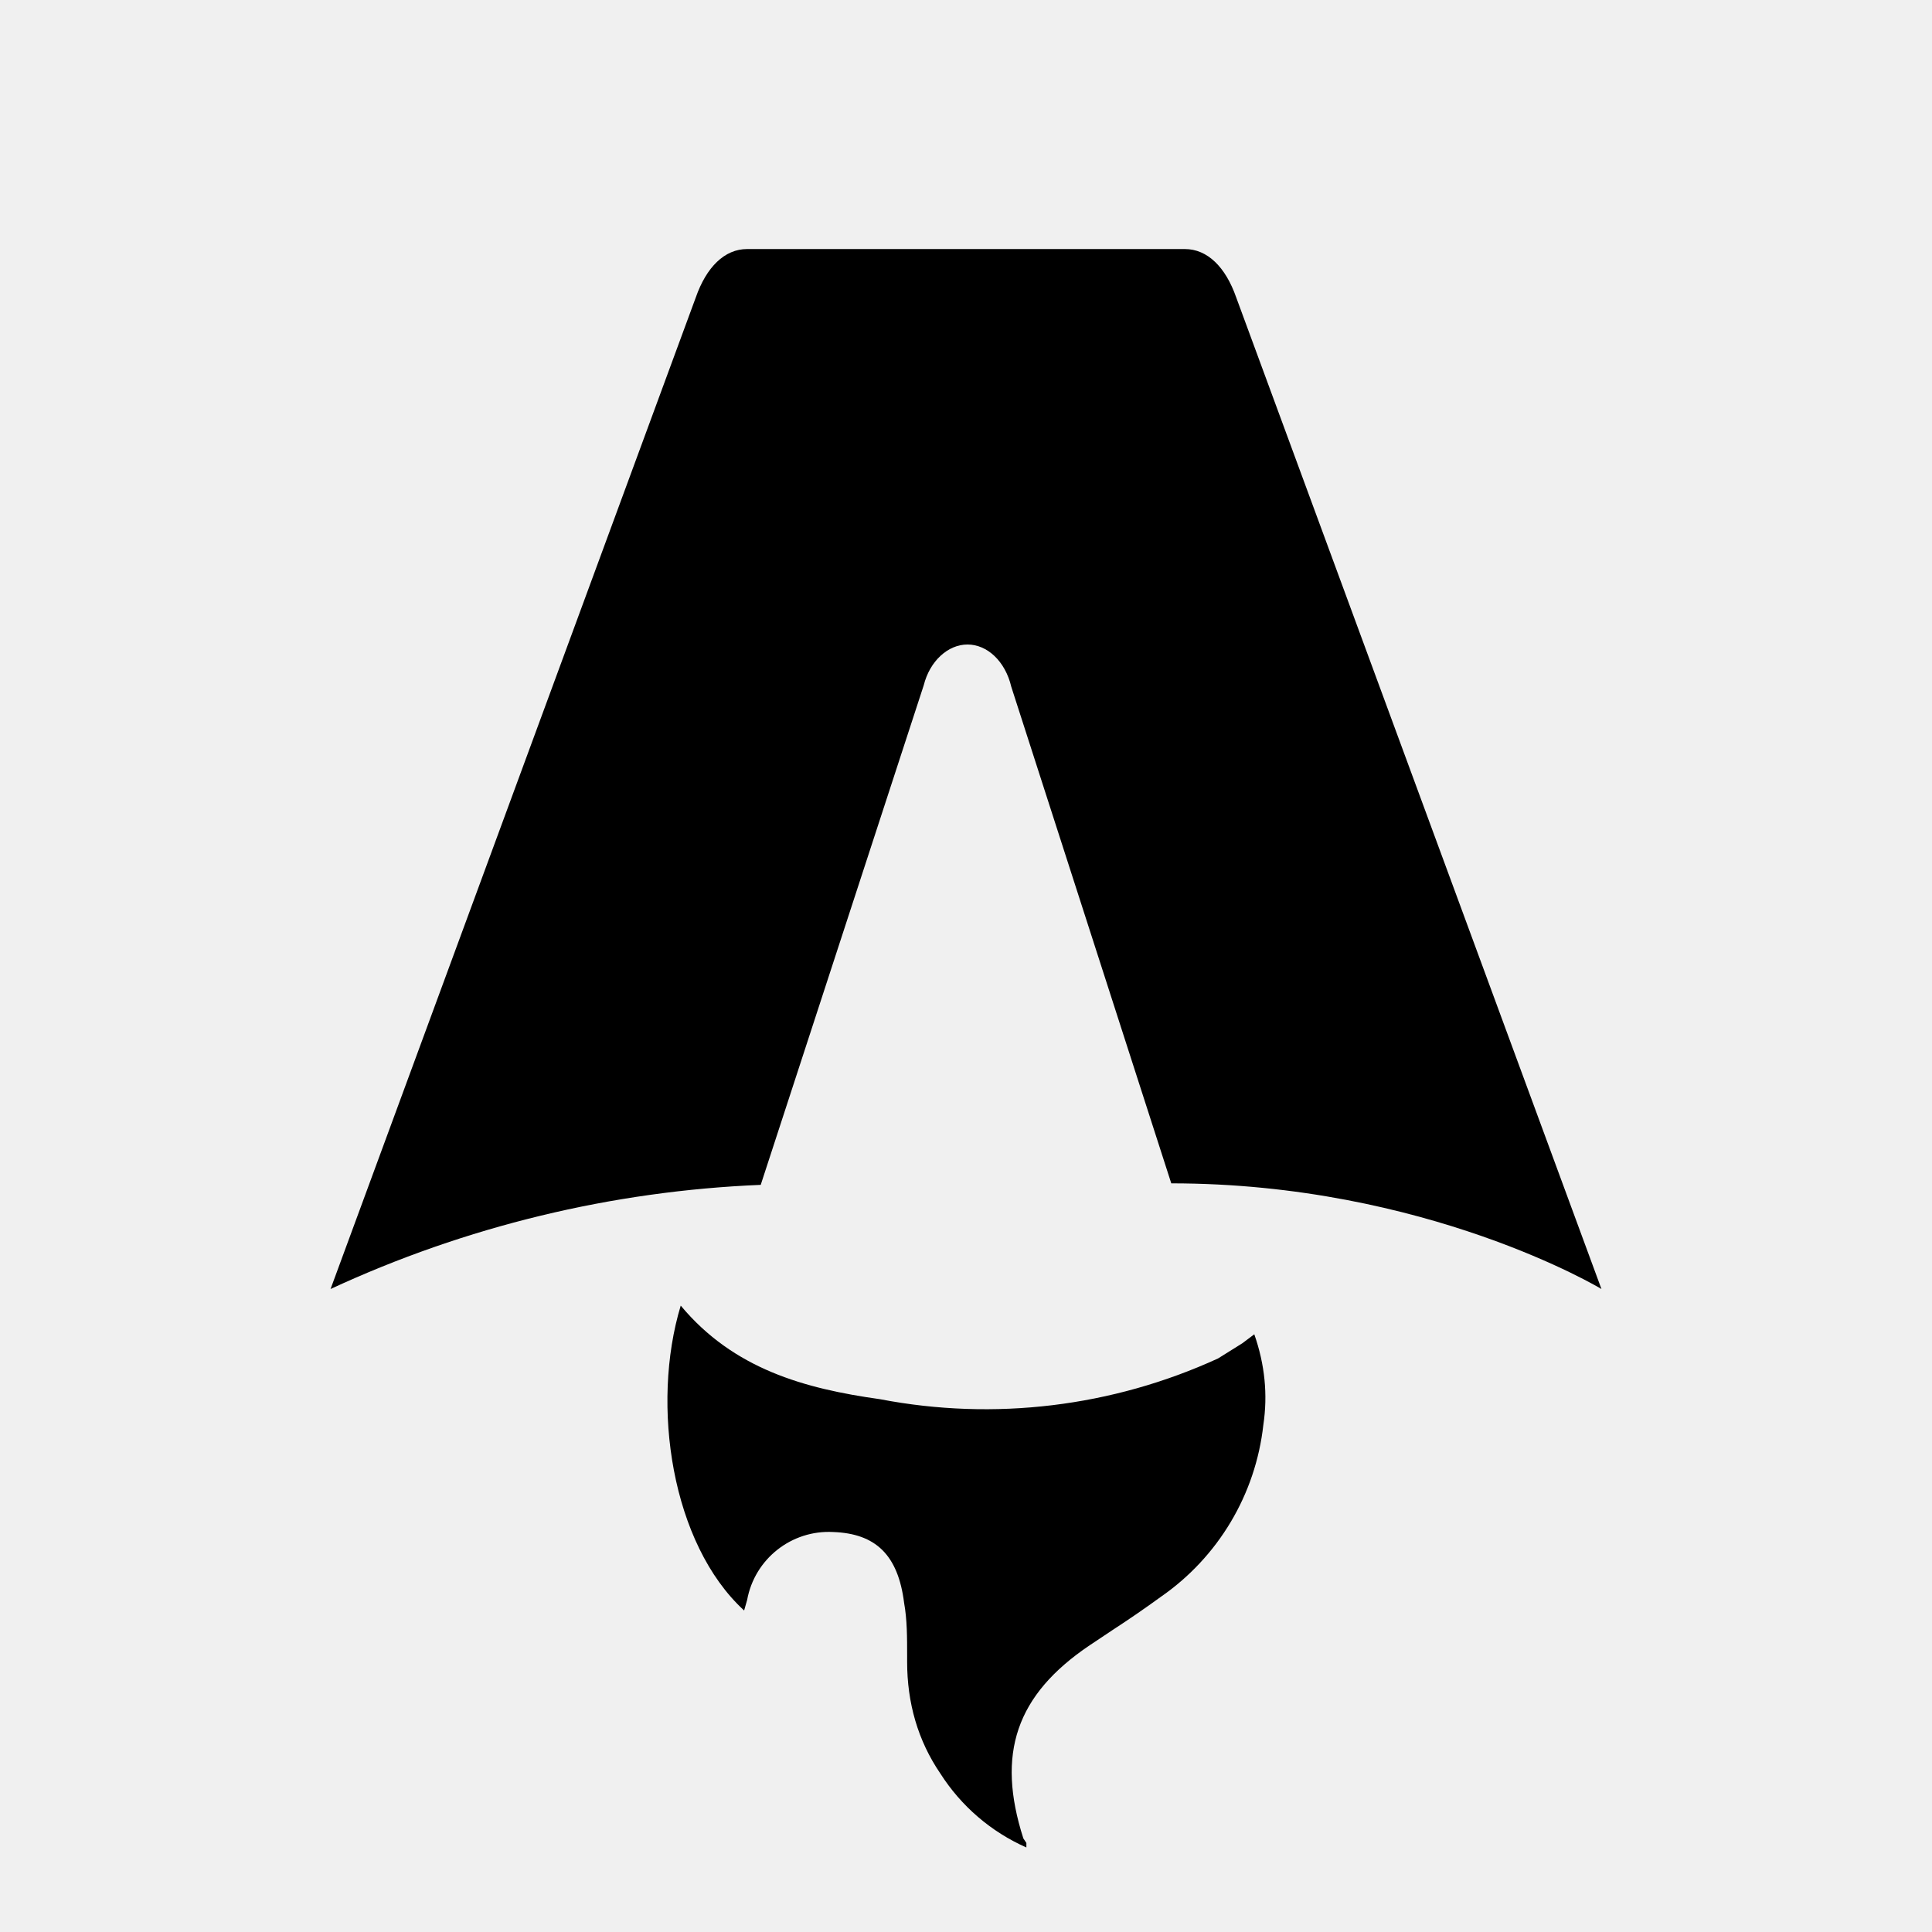
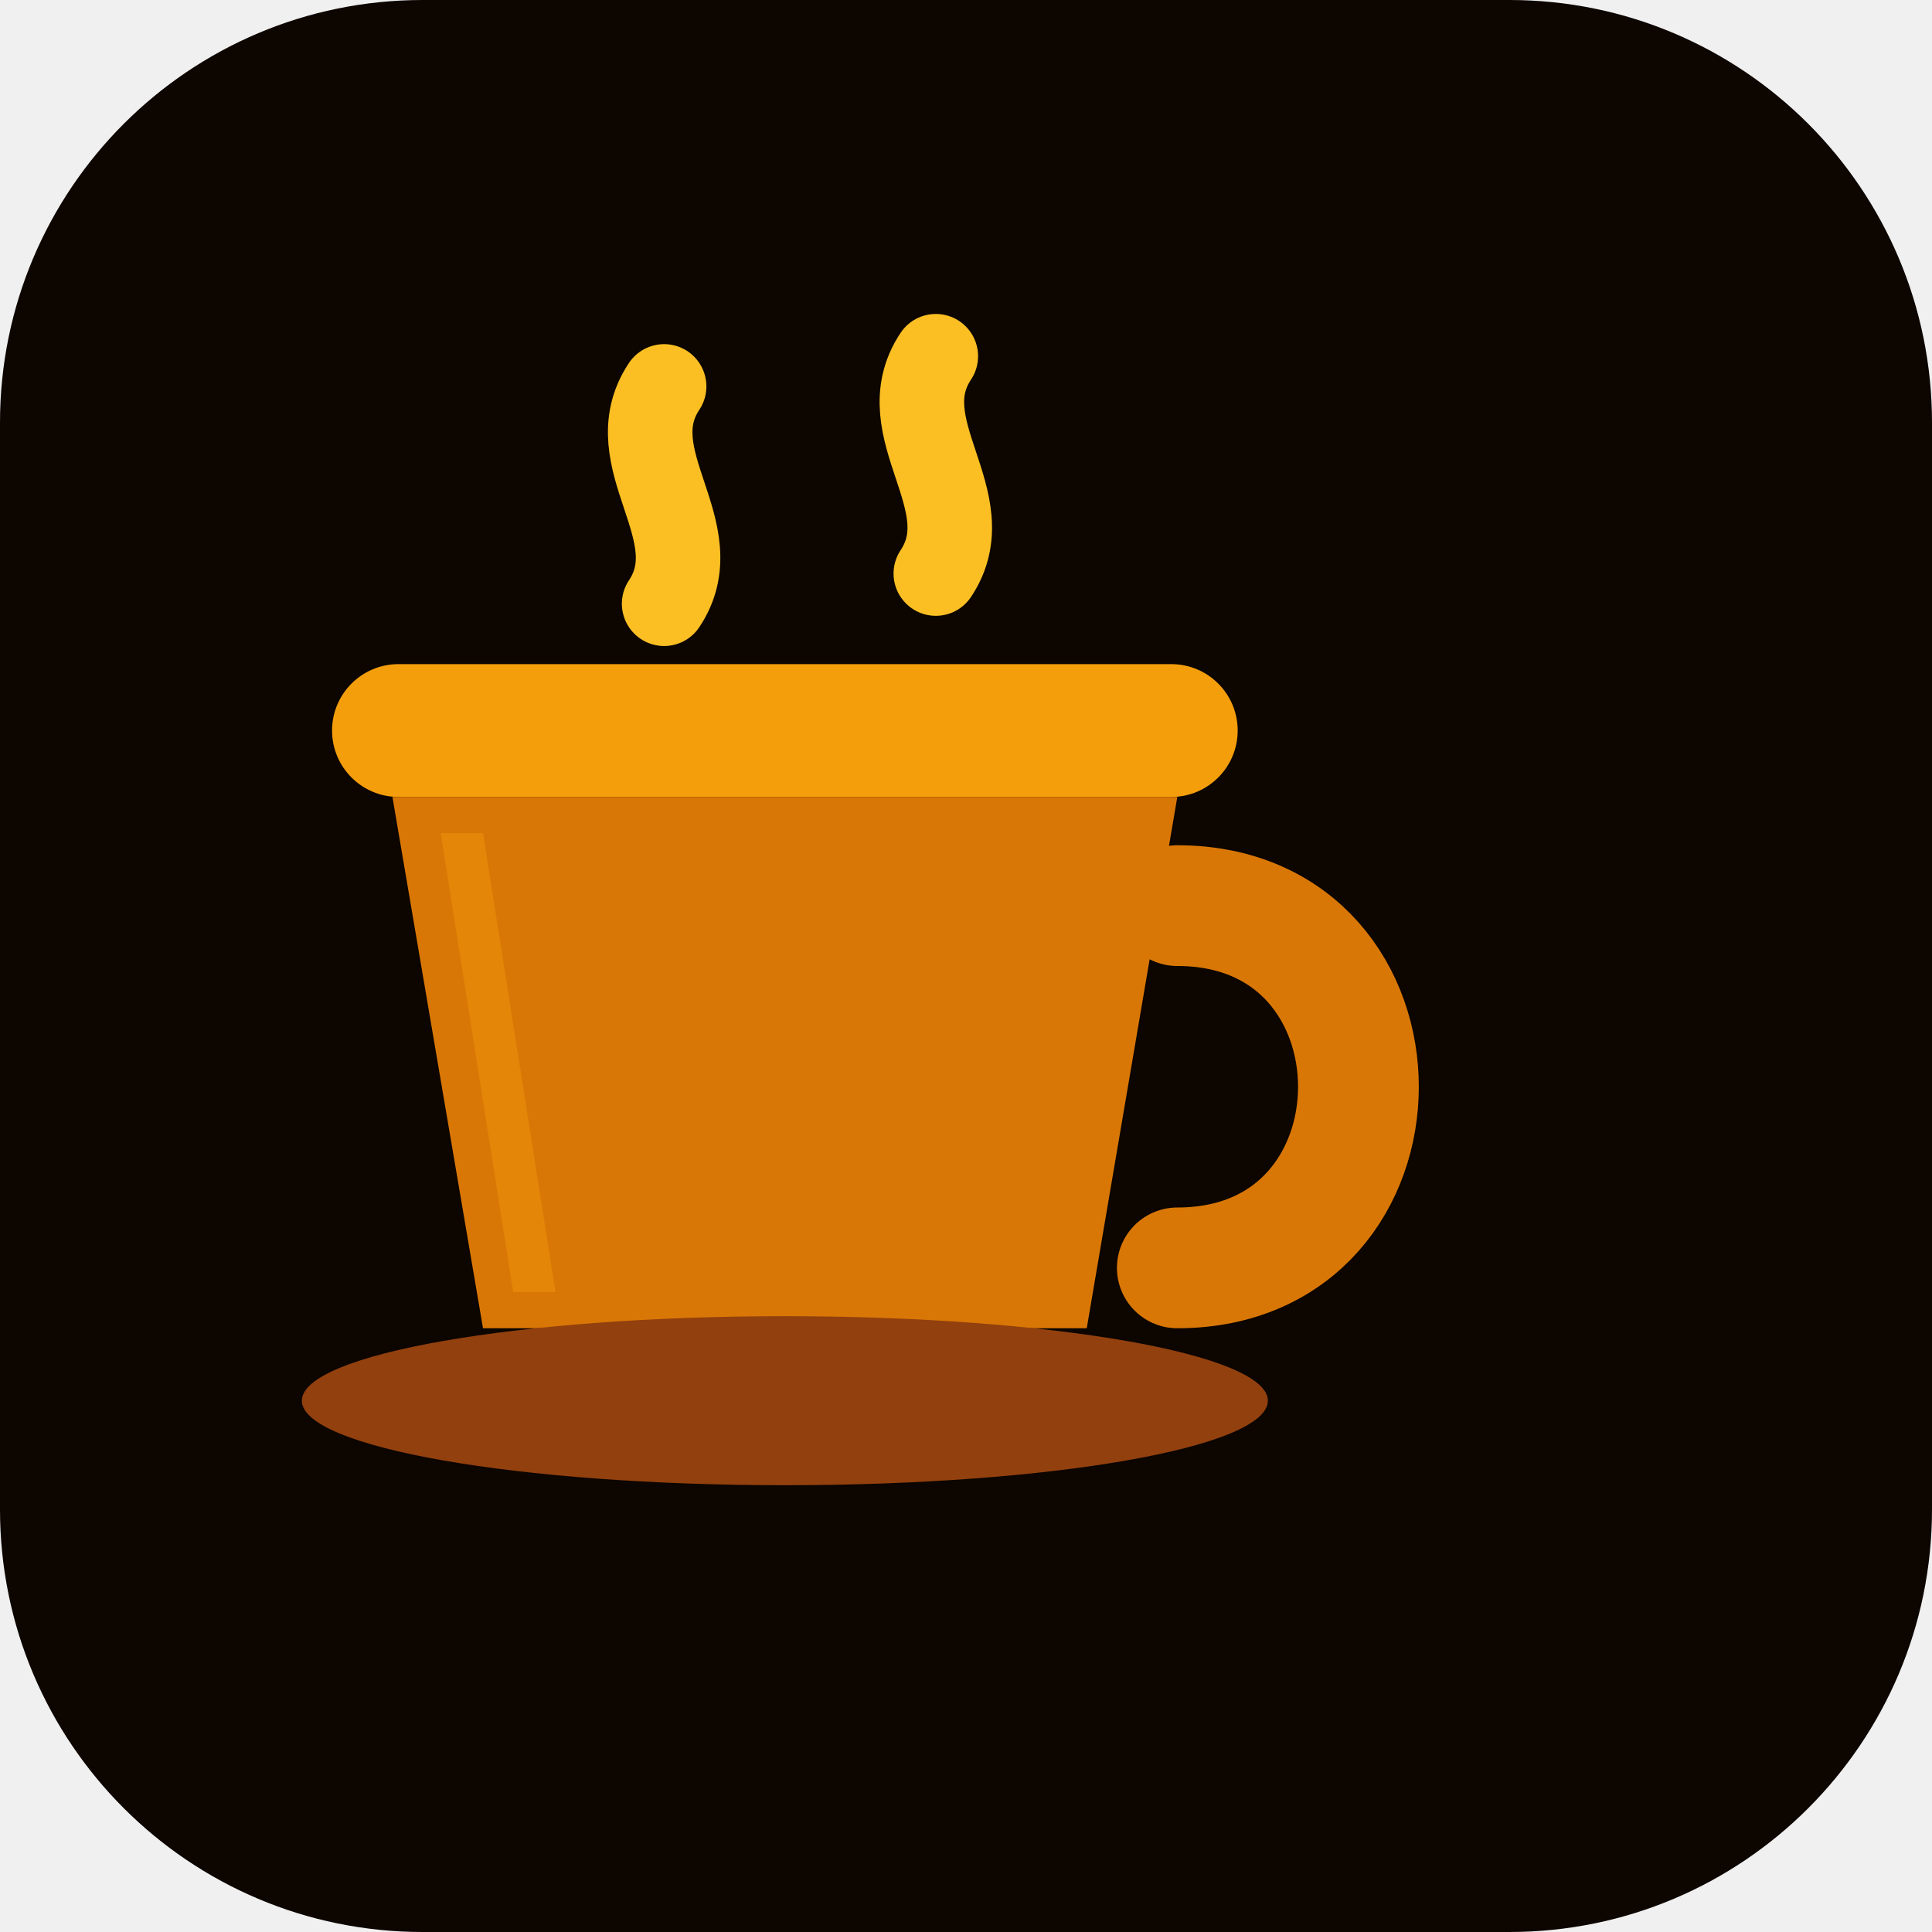
- <svg xmlns="http://www.w3.org/2000/svg" fill="none" viewBox="0 0 128 128">
-   <path d="M50.4 78.5a75.1 75.1 0 0 0-28.5 6.9l24.2-65.7c.7-2 1.9-3.2 3.4-3.2h29c1.5 0 2.7 1.2 3.4 3.2l24.2 65.7s-11.6-7-28.5-7L67 45.5c-.4-1.7-1.6-2.8-2.9-2.8-1.3 0-2.5 1.1-2.9 2.7L50.4 78.5Zm-1.1 28.2Zm-4.2-20.2c-2 6.6-.6 15.8 4.2 20.2a17.5 17.5 0 0 1 .2-.7 5.5 5.5 0 0 1 5.7-4.5c2.8.1 4.3 1.5 4.7 4.7.2 1.1.2 2.3.2 3.5v.4c0 2.7.7 5.2 2.2 7.4a13 13 0 0 0 5.7 4.9v-.3l-.2-.3c-1.8-5.6-.5-9.5 4.4-12.8l1.5-1a73 73 0 0 0 3.2-2.2 16 16 0 0 0 6.8-11.4c.3-2 .1-4-.6-6l-.8.6-1.6 1a37 37 0 0 1-22.4 2.7c-5-.7-9.7-2-13.2-6.2Z" />
-   <style>
-         path { fill: #000; }
-         @media (prefers-color-scheme: dark) {
-             path { fill: #FFF; }
-         }
-     </style>
+ <svg xmlns="http://www.w3.org/2000/svg" viewBox="0 0 32 32">
+   <rect width="32" height="32" rx="7" fill="#0c0500" />
+   <path d="M11 10 C11.8 8.8 10.2 7.6 11 6.4" stroke="#fbbf24" stroke-width="1.4" stroke-linecap="round" fill="none" />
+   <path d="M15.5 9.5 C16.3 8.3 14.7 7.1 15.5 5.9" stroke="#fbbf24" stroke-width="1.4" stroke-linecap="round" fill="none" />
+   <rect x="5.5" y="11" width="15" height="2.2" rx="1.1" fill="#f59e0b" />
+   <path d="M6.5 13.2 L19.5 13.2 L18 22 L8 22 Z" fill="#d97706" />
+   <path d="M8 13.8 L9.2 21.4 L8.5 21.4 L7.3 13.8 Z" fill="#f59e0b" opacity="0.4" />
+   <path d="M19.5 15 C23.5 15 23.5 21 19.5 21" stroke="#d97706" stroke-width="2" stroke-linecap="round" fill="none" />
+   <ellipse cx="13" cy="23.2" rx="8" ry="1.4" fill="#92400e" />
</svg>
